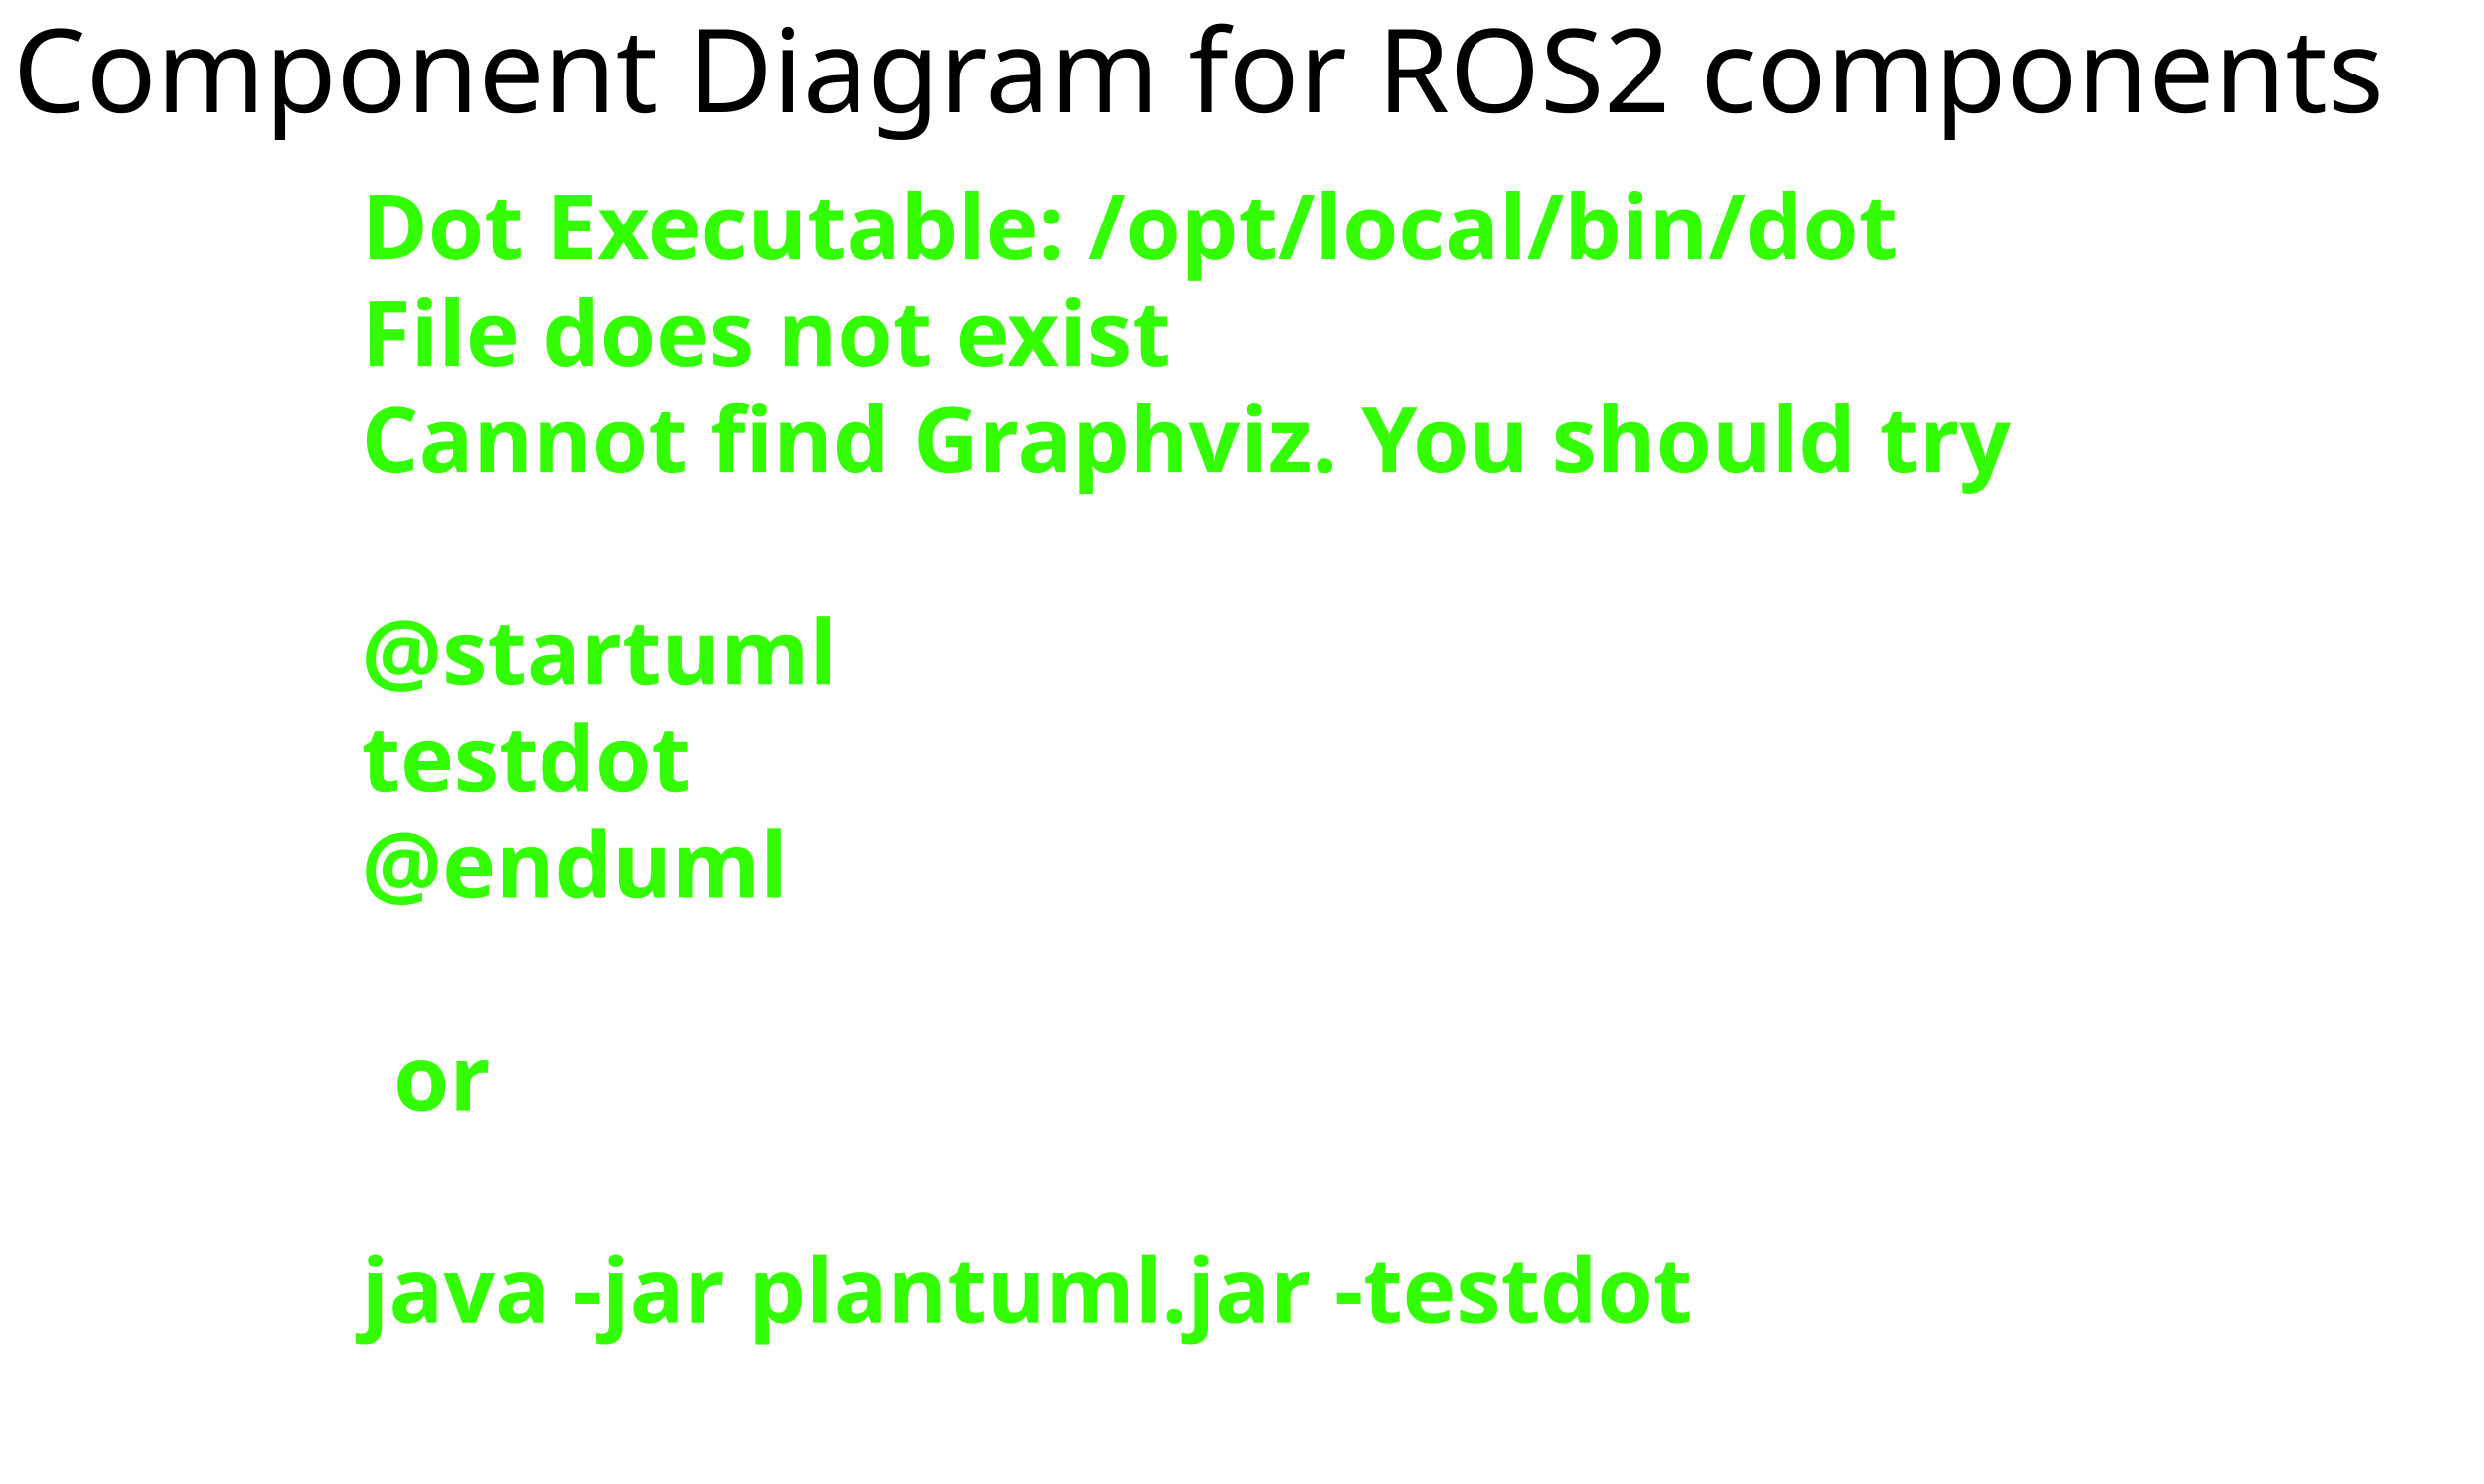
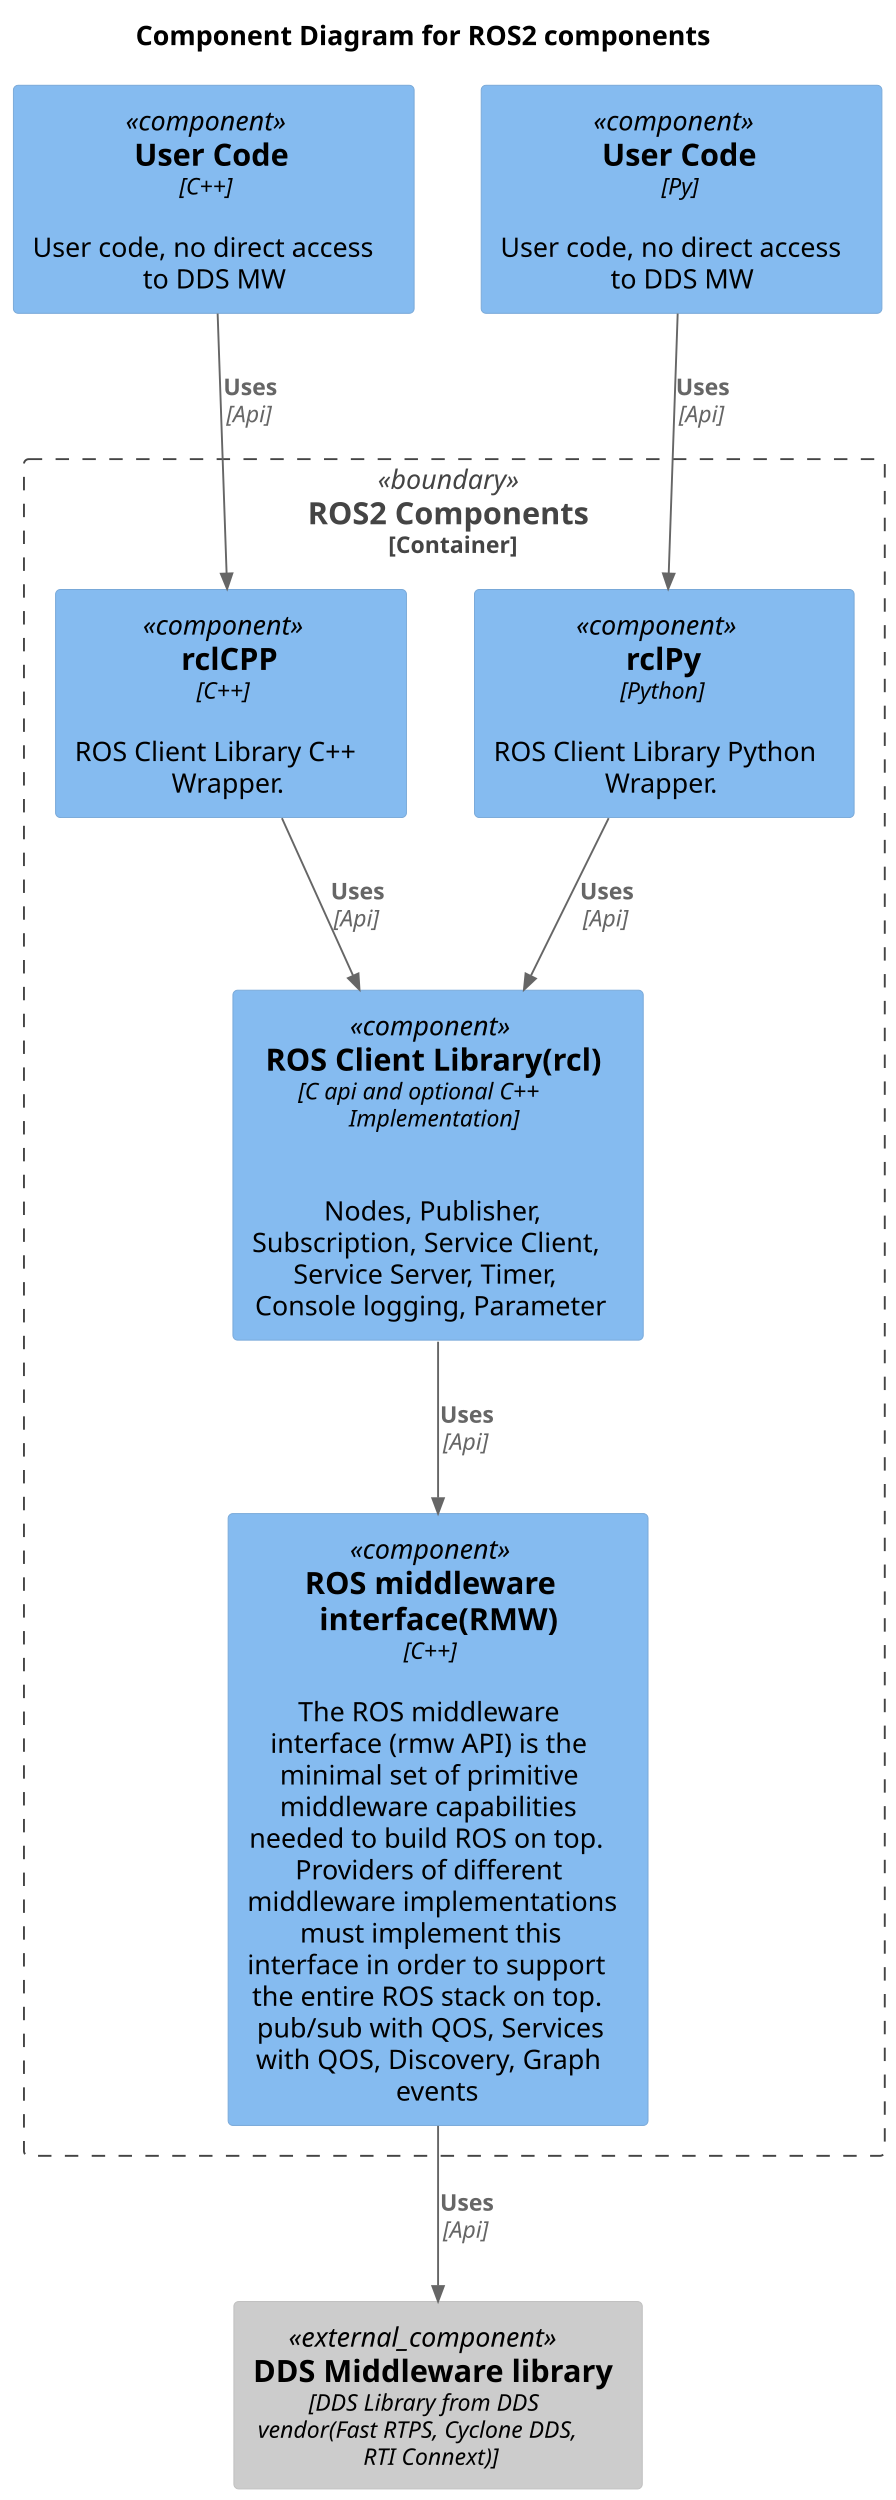
- <svg xmlns="http://www.w3.org/2000/svg" contentScriptType="application/ecmascript" contentStyleType="text/css" height="230px" preserveAspectRatio="none" style="width:385px;height:230px;background:#FFFFFF;" version="1.1" viewBox="0 0 385 230" width="385px" zoomAndPan="magnify">
+ <svg xmlns="http://www.w3.org/2000/svg" xmlns:xlink="http://www.w3.org/1999/xlink" contentStyleType="text/css" height="1304px" preserveAspectRatio="none" style="width:467px;height:1304px;background:#FFFFFF;" version="1.1" viewBox="0 0 467 1304" width="467px" zoomAndPan="magnify">
  <defs />
  <g>
-     <text fill="#000000" font-family="sans-serif" font-size="18" lengthAdjust="spacing" textLength="376" x="2" y="17.402">Component Diagram for ROS2 components</text>
-     <text fill="#33FF02" font-family="sans-serif" font-size="14" font-weight="bold" lengthAdjust="spacing" textLength="252" x="56" y="40.199">Dot Executable: /opt/local/bin/dot</text>
-     <text fill="#33FF02" font-family="sans-serif" font-size="14" font-weight="bold" lengthAdjust="spacing" textLength="134" x="56" y="56.688">File does not exist</text>
-     <text fill="#33FF02" font-family="sans-serif" font-size="14" font-weight="bold" lengthAdjust="spacing" textLength="268" x="56" y="73.176">Cannot find Graphviz. You should try</text>
-     <text fill="#33FF02" font-family="sans-serif" font-size="14" font-weight="bold" lengthAdjust="spacing" textLength="0" x="61" y="89.664" />
-     <text fill="#33FF02" font-family="sans-serif" font-size="14" font-weight="bold" lengthAdjust="spacing" textLength="74" x="56" y="106.152">@startuml</text>
-     <text fill="#33FF02" font-family="sans-serif" font-size="14" font-weight="bold" lengthAdjust="spacing" textLength="52" x="56" y="122.641">testdot</text>
-     <text fill="#33FF02" font-family="sans-serif" font-size="14" font-weight="bold" lengthAdjust="spacing" textLength="66" x="56" y="139.129">@enduml</text>
-     <text fill="#33FF02" font-family="sans-serif" font-size="14" font-weight="bold" lengthAdjust="spacing" textLength="0" x="61" y="155.617" />
-     <text fill="#33FF02" font-family="sans-serif" font-size="14" font-weight="bold" lengthAdjust="spacing" textLength="15" x="61" y="172.106">or</text>
-     <text fill="#33FF02" font-family="sans-serif" font-size="14" font-weight="bold" lengthAdjust="spacing" textLength="0" x="61" y="188.594" />
-     <text fill="#33FF02" font-family="sans-serif" font-size="14" font-weight="bold" lengthAdjust="spacing" textLength="220" x="56" y="205.082">java -jar plantuml.jar -testdot</text>
-     <text fill="#33FF02" font-family="sans-serif" font-size="14" font-weight="bold" lengthAdjust="spacing" textLength="0" x="61" y="221.57" />
+     <rect height="26.488" style="stroke:#00000000;stroke-width:1.0;fill:none;" width="322" x="65.75" y="5" />
+     <text fill="#000000" font-family="sans-serif" font-size="14" font-weight="bold" lengthAdjust="spacing" textLength="312" x="70.75" y="23.535">Component Diagram for ROS2 components</text>
+     <g id="cluster_app">
+       <rect height="885" rx="2.5" ry="2.5" style="stroke:#444444;stroke-width:1.0;fill:none;stroke-dasharray:7.0,7.0;" width="449" x="12.5" y="239.488" />
+       <text fill="#444444" font-family="sans-serif" font-size="14" font-style="italic" lengthAdjust="spacing" textLength="80" x="197" y="255.023">«boundary»</text>
+       <text fill="#444444" font-family="sans-serif" font-size="16" font-weight="bold" lengthAdjust="spacing" textLength="153" x="160.5" y="273.445">ROS2 Components</text>
+       <text fill="#444444" font-family="sans-serif" font-size="12" font-weight="bold" lengthAdjust="spacing" textLength="69" x="202.5" y="288.422">[Container]</text>
+     </g>
+     <g id="elem_rmw">
+       <rect fill="#85BBF0" height="319.144" rx="2.5" ry="2.5" style="stroke:#78A8D8;stroke-width:0.5;" width="219" x="119" y="789.488" />
+       <text fill="#000000" font-family="sans-serif" font-size="14" font-style="italic" lengthAdjust="spacing" textLength="92" x="182.5" y="813.023">«component»</text>
+       <text fill="#000000" font-family="sans-serif" font-size="16" font-weight="bold" lengthAdjust="spacing" textLength="134" x="159" y="831.445">ROS middleware</text>
+       <text fill="#000000" font-family="sans-serif" font-size="16" font-weight="bold" lengthAdjust="spacing" textLength="124" x="166.5" y="850.289">interface(RMW)</text>
+       <text fill="#000000" font-family="sans-serif" font-size="12" font-style="italic" lengthAdjust="spacing" textLength="36" x="210.5" y="865.266">[C++]</text>
+       <text fill="#000000" font-family="sans-serif" font-size="14" lengthAdjust="spacing" textLength="4" x="226.5" y="881.332"> </text>
+       <text fill="#000000" font-family="sans-serif" font-size="14" lengthAdjust="spacing" textLength="142" x="155.5" y="897.82">The ROS middleware</text>
+       <text fill="#000000" font-family="sans-serif" font-size="14" lengthAdjust="spacing" textLength="171" x="141" y="914.309">interface (rmw API) is the</text>
+       <text fill="#000000" font-family="sans-serif" font-size="14" lengthAdjust="spacing" textLength="161" x="146" y="930.797">minimal set of primitive</text>
+       <text fill="#000000" font-family="sans-serif" font-size="14" lengthAdjust="spacing" textLength="161" x="146" y="947.285">middleware capabilities</text>
+       <text fill="#000000" font-family="sans-serif" font-size="14" lengthAdjust="spacing" textLength="193" x="130" y="963.773">needed to build ROS on top.</text>
+       <text fill="#000000" font-family="sans-serif" font-size="14" lengthAdjust="spacing" textLength="145" x="154" y="980.262">Providers of different</text>
+       <text fill="#000000" font-family="sans-serif" font-size="14" lengthAdjust="spacing" textLength="199" x="129" y="996.75">middleware implementations</text>
+       <text fill="#000000" font-family="sans-serif" font-size="14" lengthAdjust="spacing" textLength="140" x="156.5" y="1013.238">must implement this</text>
+       <text fill="#000000" font-family="sans-serif" font-size="14" lengthAdjust="spacing" textLength="195" x="129" y="1029.727">interface in order to support</text>
+       <text fill="#000000" font-family="sans-serif" font-size="14" lengthAdjust="spacing" textLength="190" x="131.5" y="1046.215">the entire ROS stack on top.</text>
+       <text fill="#000000" font-family="sans-serif" font-size="14" lengthAdjust="spacing" textLength="189" x="134" y="1062.703">pub/sub with QOS, Services</text>
+       <text fill="#000000" font-family="sans-serif" font-size="14" lengthAdjust="spacing" textLength="186" x="133.5" y="1079.191">with QOS, Discovery, Graph</text>
+       <text fill="#000000" font-family="sans-serif" font-size="14" lengthAdjust="spacing" textLength="44" x="206.5" y="1095.68">events</text>
+     </g>
+     <g id="elem_rcl">
+       <rect fill="#85BBF0" height="182.527" rx="2.5" ry="2.5" style="stroke:#78A8D8;stroke-width:0.5;" width="214" x="121.5" y="516.488" />
+       <text fill="#000000" font-family="sans-serif" font-size="14" font-style="italic" lengthAdjust="spacing" textLength="92" x="182.5" y="540.023">«component»</text>
+       <text fill="#000000" font-family="sans-serif" font-size="16" font-weight="bold" lengthAdjust="spacing" textLength="180" x="138.5" y="558.445">ROS Client Library(rcl)</text>
+       <text fill="#000000" font-family="sans-serif" font-size="12" font-style="italic" lengthAdjust="spacing" textLength="142" x="155.5" y="573.422">[C api and optional C++</text>
+       <text fill="#000000" font-family="sans-serif" font-size="12" font-style="italic" lengthAdjust="spacing" textLength="93" x="182" y="587.555">Implementation]</text>
+       <text fill="#000000" font-family="sans-serif" font-size="14" lengthAdjust="spacing" textLength="4" x="226.5" y="603.621"> </text>
+       <text fill="#000000" font-family="sans-serif" font-size="14" lengthAdjust="spacing" textLength="4" x="226.5" y="620.109"> </text>
+       <text fill="#000000" font-family="sans-serif" font-size="14" lengthAdjust="spacing" textLength="119" x="169" y="636.598">Nodes, Publisher,</text>
+       <text fill="#000000" font-family="sans-serif" font-size="14" lengthAdjust="spacing" textLength="190" x="131.5" y="653.086">Subscription, Service Client,</text>
+       <text fill="#000000" font-family="sans-serif" font-size="14" lengthAdjust="spacing" textLength="147" x="153" y="669.574">Service Server, Timer,</text>
+       <text fill="#000000" font-family="sans-serif" font-size="14" lengthAdjust="spacing" textLength="191" x="133" y="686.062">Console logging, Parameter</text>
+     </g>
+     <g id="elem_rclCPP">
+       <rect fill="#85BBF0" height="118.93" rx="2.5" ry="2.5" style="stroke:#78A8D8;stroke-width:0.5;" width="183" x="29" y="307.488" />
+       <text fill="#000000" font-family="sans-serif" font-size="14" font-style="italic" lengthAdjust="spacing" textLength="92" x="74.5" y="331.023">«component»</text>
+       <text fill="#000000" font-family="sans-serif" font-size="16" font-weight="bold" lengthAdjust="spacing" textLength="52" x="94.5" y="349.445">rclCPP</text>
+       <text fill="#000000" font-family="sans-serif" font-size="12" font-style="italic" lengthAdjust="spacing" textLength="36" x="102.5" y="364.422">[C++]</text>
+       <text fill="#000000" font-family="sans-serif" font-size="14" lengthAdjust="spacing" textLength="4" x="118.5" y="380.488"> </text>
+       <text fill="#000000" font-family="sans-serif" font-size="14" lengthAdjust="spacing" textLength="159" x="39" y="396.977">ROS Client Library C++</text>
+       <text fill="#000000" font-family="sans-serif" font-size="14" lengthAdjust="spacing" textLength="62" x="89.5" y="413.465">Wrapper.</text>
+     </g>
+     <g id="elem_rclPy">
+       <rect fill="#85BBF0" height="118.93" rx="2.5" ry="2.5" style="stroke:#78A8D8;stroke-width:0.5;" width="198" x="247.5" y="307.488" />
+       <text fill="#000000" font-family="sans-serif" font-size="14" font-style="italic" lengthAdjust="spacing" textLength="92" x="300.5" y="331.023">«component»</text>
+       <text fill="#000000" font-family="sans-serif" font-size="16" font-weight="bold" lengthAdjust="spacing" textLength="40" x="326.5" y="349.445">rclPy</text>
+       <text fill="#000000" font-family="sans-serif" font-size="12" font-style="italic" lengthAdjust="spacing" textLength="46" x="323.5" y="364.422">[Python]</text>
+       <text fill="#000000" font-family="sans-serif" font-size="14" lengthAdjust="spacing" textLength="4" x="344.5" y="380.488"> </text>
+       <text fill="#000000" font-family="sans-serif" font-size="14" lengthAdjust="spacing" textLength="174" x="257.5" y="396.977">ROS Client Library Python</text>
+       <text fill="#000000" font-family="sans-serif" font-size="14" lengthAdjust="spacing" textLength="62" x="315.5" y="413.465">Wrapper.</text>
+     </g>
+     <g id="elem_DDS">
+       <rect fill="#CCCCCC" height="97.731" rx="2.5" ry="2.5" style="stroke:#BFBFBF;stroke-width:0.5;" width="213" x="122" y="1200.488" />
+       <text fill="#000000" font-family="sans-serif" font-size="14" font-style="italic" lengthAdjust="spacing" textLength="156" x="150.5" y="1224.023">«external_component»</text>
+       <text fill="#000000" font-family="sans-serif" font-size="16" font-weight="bold" lengthAdjust="spacing" textLength="193" x="132" y="1242.445">DDS Middleware library</text>
+       <text fill="#000000" font-family="sans-serif" font-size="12" font-style="italic" lengthAdjust="spacing" textLength="131" x="161" y="1257.422">[DDS Library from DDS</text>
+       <text fill="#000000" font-family="sans-serif" font-size="12" font-style="italic" lengthAdjust="spacing" textLength="184" x="134.5" y="1271.555">vendor(Fast RTPS, Cyclone DDS,</text>
+       <text fill="#000000" font-family="sans-serif" font-size="12" font-style="italic" lengthAdjust="spacing" textLength="78" x="189.5" y="1285.688">RTI Connext)]</text>
+     </g>
+     <g id="elem_usercodeCpp">
+       <a href="./ros2sequence" target="_top" title="./ros2sequence" xlink:actuate="onRequest" xlink:href="./ros2sequence" xlink:show="new" xlink:title="./ros2sequence" xlink:type="simple">
+         <rect fill="#85BBF0" height="118.93" rx="2.5" ry="2.5" style="stroke:#78A8D8;stroke-width:0.5;" width="209" x="7" y="44.488" />
+         <text fill="#000000" font-family="sans-serif" font-size="14" font-style="italic" lengthAdjust="spacing" textLength="92" x="65.5" y="68.023">«component»</text>
+         <text fill="#000000" font-family="sans-serif" font-size="16" font-weight="bold" lengthAdjust="spacing" textLength="83" x="70" y="86.445">User Code</text>
+         <text fill="#000000" font-family="sans-serif" font-size="12" font-style="italic" lengthAdjust="spacing" textLength="36" x="93.5" y="101.422">[C++]</text>
+         <text fill="#000000" font-family="sans-serif" font-size="14" lengthAdjust="spacing" textLength="4" x="109.5" y="117.488"> </text>
+         <text fill="#000000" font-family="sans-serif" font-size="14" lengthAdjust="spacing" textLength="185" x="17" y="133.977">User code, no direct access</text>
+         <text fill="#000000" font-family="sans-serif" font-size="14" lengthAdjust="spacing" textLength="74" x="74.5" y="150.465">to DDS MW</text>
+       </a>
+     </g>
+     <g id="elem_usercodePy">
+       <a href="./ros2sequence" target="_top" title="./ros2sequence" xlink:actuate="onRequest" xlink:href="./ros2sequence" xlink:show="new" xlink:title="./ros2sequence" xlink:type="simple">
+         <rect fill="#85BBF0" height="118.93" rx="2.5" ry="2.5" style="stroke:#78A8D8;stroke-width:0.5;" width="209" x="251" y="44.488" />
+         <text fill="#000000" font-family="sans-serif" font-size="14" font-style="italic" lengthAdjust="spacing" textLength="92" x="309.5" y="68.023">«component»</text>
+         <text fill="#000000" font-family="sans-serif" font-size="16" font-weight="bold" lengthAdjust="spacing" textLength="83" x="314" y="86.445">User Code</text>
+         <text fill="#000000" font-family="sans-serif" font-size="12" font-style="italic" lengthAdjust="spacing" textLength="21" x="345" y="101.422">[Py]</text>
+         <text fill="#000000" font-family="sans-serif" font-size="14" lengthAdjust="spacing" textLength="4" x="353.5" y="117.488"> </text>
+         <text fill="#000000" font-family="sans-serif" font-size="14" lengthAdjust="spacing" textLength="185" x="261" y="133.977">User code, no direct access</text>
+         <text fill="#000000" font-family="sans-serif" font-size="14" lengthAdjust="spacing" textLength="74" x="318.5" y="150.465">to DDS MW</text>
+       </a>
+     </g>
+     <g id="link_rmw_DDS">
+       <path d="M228.5,1108.848 C228.5,1138.738 228.5,1168.118 228.5,1192.158 " fill="none" id="rmw-to-DDS" style="stroke:#666666;stroke-width:1.0;" />
+       <polygon fill="#666666" points="228.5,1200.428,231.5,1192.428,225.5,1192.428,228.5,1200.428" style="stroke:#666666;stroke-width:1.0;" />
+       <text fill="#666666" font-family="sans-serif" font-size="12" font-weight="bold" lengthAdjust="spacing" textLength="30" x="229.5" y="1153.09">Uses</text>
+       <text fill="#666666" font-family="sans-serif" font-size="12" font-style="italic" lengthAdjust="spacing" textLength="27" x="231" y="1167.223">[Api]</text>
+     </g>
+     <g id="link_usercodeCpp_rclCPP">
+       <path d="M113.52,163.558 C114.9,203.718 116.74,257.088 118.19,298.948 " fill="none" id="usercodeCpp-to-rclCPP" style="stroke:#666666;stroke-width:1.0;" />
+       <polygon fill="#666666" points="118.47,307.158,121.197,299.061,115.2,299.265,118.47,307.158" style="stroke:#666666;stroke-width:1.0;" />
+       <text fill="#666666" font-family="sans-serif" font-size="12" font-weight="bold" lengthAdjust="spacing" textLength="30" x="116.5" y="206.09">Uses</text>
+       <text fill="#666666" font-family="sans-serif" font-size="12" font-style="italic" lengthAdjust="spacing" textLength="27" x="118" y="220.223">[Api]</text>
+     </g>
+     <g id="link_usercodePy_rclPy">
+       <path d="M353.48,163.558 C352.1,203.718 350.26,257.088 348.81,298.948 " fill="none" id="usercodePy-to-rclPy" style="stroke:#666666;stroke-width:1.0;" />
+       <polygon fill="#666666" points="348.53,307.158,351.8,299.265,345.803,299.061,348.53,307.158" style="stroke:#666666;stroke-width:1.0;" />
+       <text fill="#666666" font-family="sans-serif" font-size="12" font-weight="bold" lengthAdjust="spacing" textLength="30" x="352.5" y="206.09">Uses</text>
+       <text fill="#666666" font-family="sans-serif" font-size="12" font-style="italic" lengthAdjust="spacing" textLength="27" x="354" y="220.223">[Api]</text>
+     </g>
+     <g id="link_rclCPP_rcl">
+       <path d="M147.06,426.758 C158.24,451.498 171.56,480.968 184.15,508.838 " fill="none" id="rclCPP-to-rcl" style="stroke:#666666;stroke-width:1.0;" />
+       <polygon fill="#666666" points="187.51,516.268,186.956,507.742,181.486,510.209,187.51,516.268" style="stroke:#666666;stroke-width:1.0;" />
+       <text fill="#666666" font-family="sans-serif" font-size="12" font-weight="bold" lengthAdjust="spacing" textLength="30" x="172.5" y="469.09">Uses</text>
+       <text fill="#666666" font-family="sans-serif" font-size="12" font-style="italic" lengthAdjust="spacing" textLength="27" x="174" y="483.223">[Api]</text>
+     </g>
+     <g id="link_rclPy_rcl">
+       <path d="M317.48,426.758 C305.27,451.498 290.72,480.968 276.96,508.838 " fill="none" id="rclPy-to-rcl" style="stroke:#666666;stroke-width:1.0;" />
+       <polygon fill="#666666" points="273.29,516.268,279.523,510.425,274.144,507.767,273.29,516.268" style="stroke:#666666;stroke-width:1.0;" />
+       <text fill="#666666" font-family="sans-serif" font-size="12" font-weight="bold" lengthAdjust="spacing" textLength="30" x="302.5" y="469.09">Uses</text>
+       <text fill="#666666" font-family="sans-serif" font-size="12" font-style="italic" lengthAdjust="spacing" textLength="27" x="304" y="483.223">[Api]</text>
+     </g>
+     <g id="link_rcl_rmw">
+       <path d="M228.5,699.838 C228.5,724.998 228.5,753.148 228.5,781.188 " fill="none" id="rcl-to-rmw" style="stroke:#666666;stroke-width:1.0;" />
+       <polygon fill="#666666" points="228.5,789.488,231.5,781.488,225.5,781.488,228.5,789.488" style="stroke:#666666;stroke-width:1.0;" />
+       <text fill="#666666" font-family="sans-serif" font-size="12" font-weight="bold" lengthAdjust="spacing" textLength="30" x="229.5" y="742.09">Uses</text>
+       <text fill="#666666" font-family="sans-serif" font-size="12" font-style="italic" lengthAdjust="spacing" textLength="27" x="231" y="756.223">[Api]</text>
+     </g>
  </g>
</svg>
